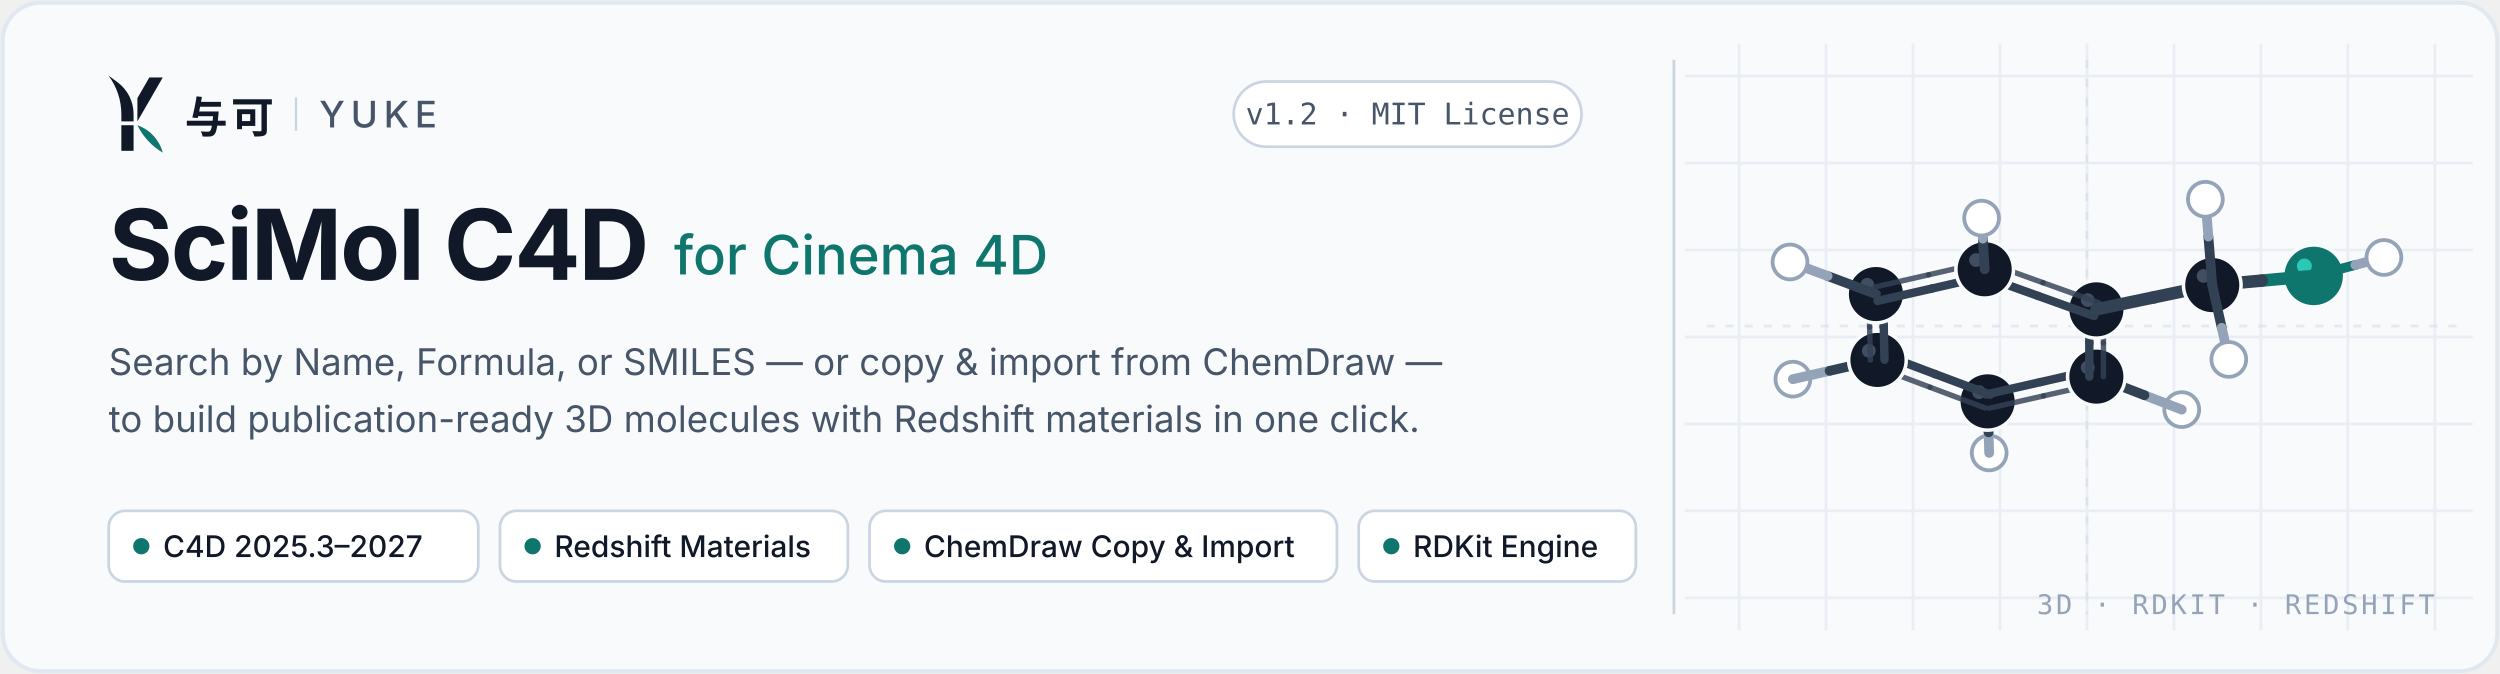
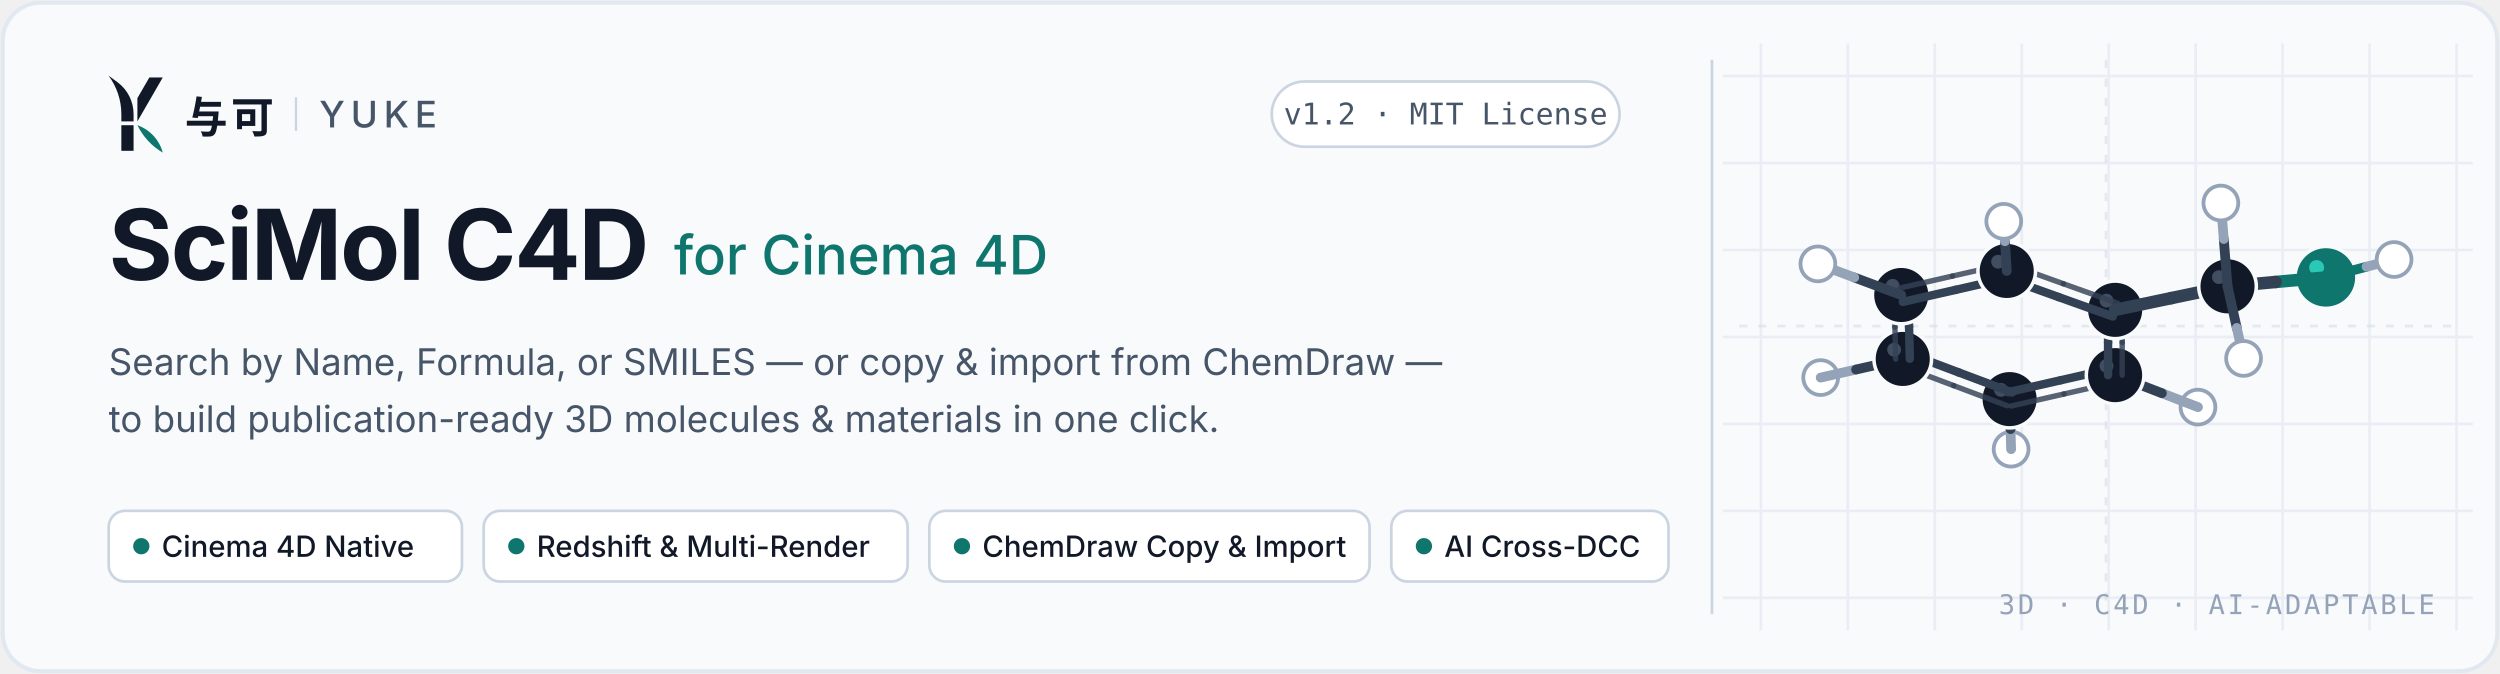
<svg xmlns="http://www.w3.org/2000/svg" viewBox="0 0 920 248" role="img" aria-label="SciMol C4D by 与可 | YUKE">
  <rect x="1" y="1" width="918" height="246" rx="14" fill="#F8FAFC" stroke="#E2E8F0" stroke-width="1.5" />
-   <line x1="616" y1="22" x2="616" y2="226" stroke="#CBD5E1" stroke-width="1" />
+   <line x1="630" y1="22" x2="630" y2="226" stroke="#CBD5E1" stroke-width="1" />
  <g stroke="#E2E8F0" stroke-width="1" opacity="0.65">
-     <line x1="640" y1="16" x2="640" y2="232" />
-     <line x1="672" y1="16" x2="672" y2="232" />
-     <line x1="704" y1="16" x2="704" y2="232" />
-     <line x1="736" y1="16" x2="736" y2="232" />
-     <line x1="768" y1="16" x2="768" y2="232" />
-     <line x1="800" y1="16" x2="800" y2="232" />
-     <line x1="832" y1="16" x2="832" y2="232" />
-     <line x1="864" y1="16" x2="864" y2="232" />
-     <line x1="896" y1="16" x2="896" y2="232" />
-     <line x1="620" y1="28" x2="910" y2="28" />
-     <line x1="620" y1="60" x2="910" y2="60" />
-     <line x1="620" y1="92" x2="910" y2="92" />
-     <line x1="620" y1="124" x2="910" y2="124" />
-     <line x1="620" y1="156" x2="910" y2="156" />
-     <line x1="620" y1="188" x2="910" y2="188" />
-     <line x1="620" y1="220" x2="910" y2="220" />
+     <line x1="648" y1="16" x2="648" y2="232" />
+     <line x1="680" y1="16" x2="680" y2="232" />
+     <line x1="712" y1="16" x2="712" y2="232" />
+     <line x1="744" y1="16" x2="744" y2="232" />
+     <line x1="776" y1="16" x2="776" y2="232" />
+     <line x1="808" y1="16" x2="808" y2="232" />
+     <line x1="840" y1="16" x2="840" y2="232" />
+     <line x1="872" y1="16" x2="872" y2="232" />
+     <line x1="904" y1="16" x2="904" y2="232" />
+     <line x1="634" y1="28" x2="910" y2="28" />
+     <line x1="634" y1="60" x2="910" y2="60" />
+     <line x1="634" y1="92" x2="910" y2="92" />
+     <line x1="634" y1="124" x2="910" y2="124" />
+     <line x1="634" y1="156" x2="910" y2="156" />
+     <line x1="634" y1="188" x2="910" y2="188" />
+     <line x1="634" y1="220" x2="910" y2="220" />
  </g>
-   <line x1="768" y1="22" x2="768" y2="226" stroke="#CBD5E1" stroke-width="1" stroke-dasharray="3 4" opacity="0.45" />
-   <line x1="628" y1="120" x2="906" y2="120" stroke="#CBD5E1" stroke-width="1" stroke-dasharray="3 4" opacity="0.45" />
+   <line x1="775" y1="22" x2="775" y2="226" stroke="#CBD5E1" stroke-width="1" stroke-dasharray="3 4" opacity="0.45" />
+   <line x1="640" y1="120" x2="906" y2="120" stroke="#CBD5E1" stroke-width="1" stroke-dasharray="3 4" opacity="0.45" />
  <g id="molecule-3d">
-     <circle cx="732.02" cy="166.68" r="6.40" fill="#FFFFFF" stroke="#94A3B8" stroke-width="1.4" />
-     <line x1="731.79" y1="159.09" x2="732.02" y2="166.68" stroke="#94A3B8" stroke-width="3.6" stroke-linecap="round" />
-     <line x1="731.45" y1="147.70" x2="731.79" y2="159.09" stroke="#334155" stroke-width="3.6" stroke-linecap="round" />
-     <circle cx="659.78" cy="139.53" r="6.40" fill="#FFFFFF" stroke="#94A3B8" stroke-width="1.4" />
-     <circle cx="731.45" cy="147.70" r="10.60" fill="#111827" stroke="#F8FAFC" stroke-width="1.3" />
-     <circle cx="728.27" cy="144.31" r="2.54" fill="#475569" opacity="0.88" />
-     <line x1="673.30" y1="136.46" x2="659.78" y2="139.53" stroke="#94A3B8" stroke-width="3.6" stroke-linecap="round" />
-     <line x1="732.36" y1="145.26" x2="712.09" y2="137.65" stroke="#334155" stroke-width="3.1" stroke-linecap="round" />
-     <line x1="730.53" y1="150.13" x2="710.26" y2="142.51" stroke="#334155" stroke-width="2.0" stroke-linecap="round" opacity="0.82" />
-     <line x1="750.88" y1="140.61" x2="730.87" y2="145.16" stroke="#334155" stroke-width="3.1" stroke-linecap="round" />
-     <line x1="752.03" y1="145.68" x2="732.02" y2="150.23" stroke="#334155" stroke-width="2.0" stroke-linecap="round" opacity="0.82" />
-     <circle cx="802.89" cy="150.74" r="6.40" fill="#FFFFFF" stroke="#94A3B8" stroke-width="1.4" />
-     <line x1="690.90" y1="132.46" x2="673.30" y2="136.46" stroke="#334155" stroke-width="3.6" stroke-linecap="round" />
-     <line x1="712.09" y1="137.65" x2="691.82" y2="130.03" stroke="#334155" stroke-width="3.1" stroke-linecap="round" />
-     <line x1="710.26" y1="142.51" x2="689.99" y2="134.89" stroke="#334155" stroke-width="2.0" stroke-linecap="round" opacity="0.82" />
-     <line x1="789.14" y1="145.43" x2="802.89" y2="150.74" stroke="#94A3B8" stroke-width="3.6" stroke-linecap="round" />
-     <line x1="770.88" y1="136.07" x2="750.88" y2="140.61" stroke="#334155" stroke-width="3.1" stroke-linecap="round" />
-     <line x1="772.04" y1="141.14" x2="752.03" y2="145.68" stroke="#334155" stroke-width="2.0" stroke-linecap="round" opacity="0.82" />
-     <line x1="771.46" y1="138.60" x2="789.14" y2="145.43" stroke="#334155" stroke-width="3.6" stroke-linecap="round" />
-     <circle cx="690.90" cy="132.46" r="10.60" fill="#111827" stroke="#F8FAFC" stroke-width="1.3" />
-     <circle cx="687.72" cy="129.07" r="2.54" fill="#475569" opacity="0.88" />
-     <circle cx="771.46" cy="138.60" r="10.60" fill="#111827" stroke="#F8FAFC" stroke-width="1.3" />
-     <circle cx="768.28" cy="135.21" r="2.54" fill="#475569" opacity="0.88" />
-     <line x1="693.50" y1="132.40" x2="693.22" y2="120.27" stroke="#334155" stroke-width="3.1" stroke-linecap="round" />
-     <line x1="688.31" y1="132.52" x2="688.02" y2="120.39" stroke="#334155" stroke-width="2.0" stroke-linecap="round" opacity="0.82" />
-     <line x1="768.87" y1="126.22" x2="768.86" y2="138.60" stroke="#334155" stroke-width="3.1" stroke-linecap="round" />
-     <line x1="774.07" y1="126.22" x2="774.06" y2="138.60" stroke="#334155" stroke-width="2.0" stroke-linecap="round" opacity="0.82" />
-     <line x1="693.22" y1="120.27" x2="692.94" y2="108.15" stroke="#334155" stroke-width="3.1" stroke-linecap="round" />
-     <line x1="688.02" y1="120.39" x2="687.74" y2="108.27" stroke="#334155" stroke-width="2.0" stroke-linecap="round" opacity="0.82" />
-     <line x1="768.88" y1="113.84" x2="768.87" y2="126.22" stroke="#334155" stroke-width="3.1" stroke-linecap="round" />
-     <line x1="774.08" y1="113.84" x2="774.07" y2="126.22" stroke="#334155" stroke-width="2.0" stroke-linecap="round" opacity="0.82" />
-     <circle cx="690.34" cy="108.21" r="10.60" fill="#111827" stroke="#F8FAFC" stroke-width="1.3" />
-     <circle cx="687.16" cy="104.81" r="2.54" fill="#475569" opacity="0.88" />
-     <circle cx="851.43" cy="101.54" r="11.40" fill="#0F766E" stroke="#F8FAFC" stroke-width="1.3" />
-     <circle cx="848.01" cy="97.89" r="2.74" fill="#2DD4BF" opacity="0.88" />
-     <line x1="690.34" y1="108.21" x2="672.56" y2="101.57" stroke="#334155" stroke-width="3.6" stroke-linecap="round" />
-     <circle cx="771.48" cy="113.84" r="10.60" fill="#111827" stroke="#F8FAFC" stroke-width="1.3" />
-     <circle cx="768.30" cy="110.45" r="2.54" fill="#475569" opacity="0.88" />
-     <line x1="690.92" y1="110.74" x2="710.93" y2="106.18" stroke="#334155" stroke-width="3.1" stroke-linecap="round" />
-     <line x1="689.76" y1="105.67" x2="709.77" y2="101.11" stroke="#334155" stroke-width="2.0" stroke-linecap="round" opacity="0.82" />
-     <line x1="851.43" y1="101.54" x2="866.78" y2="97.51" stroke="#0F766E" stroke-width="3.6" stroke-linecap="round" />
-     <line x1="672.56" y1="101.57" x2="658.72" y2="96.41" stroke="#94A3B8" stroke-width="3.6" stroke-linecap="round" />
-     <line x1="750.04" y1="108.91" x2="770.60" y2="116.29" stroke="#334155" stroke-width="3.1" stroke-linecap="round" />
-     <line x1="751.80" y1="104.02" x2="772.36" y2="111.40" stroke="#334155" stroke-width="2.0" stroke-linecap="round" opacity="0.82" />
-     <line x1="851.43" y1="101.54" x2="832.37" y2="103.26" stroke="#0F766E" stroke-width="4.6" stroke-linecap="round" />
-     <line x1="792.80" y1="109.38" x2="771.48" y2="113.84" stroke="#334155" stroke-width="4.6" stroke-linecap="round" />
-     <circle cx="658.72" cy="96.41" r="6.40" fill="#FFFFFF" stroke="#94A3B8" stroke-width="1.4" />
-     <line x1="866.78" y1="97.51" x2="877.28" y2="94.75" stroke="#94A3B8" stroke-width="3.6" stroke-linecap="round" />
-     <line x1="710.93" y1="106.18" x2="730.94" y2="101.62" stroke="#334155" stroke-width="3.1" stroke-linecap="round" />
-     <line x1="709.77" y1="101.11" x2="729.78" y2="96.55" stroke="#334155" stroke-width="2.0" stroke-linecap="round" opacity="0.82" />
-     <line x1="729.48" y1="101.54" x2="750.04" y2="108.91" stroke="#334155" stroke-width="3.1" stroke-linecap="round" />
-     <line x1="731.24" y1="96.64" x2="751.80" y2="104.02" stroke="#334155" stroke-width="2.0" stroke-linecap="round" opacity="0.82" />
-     <circle cx="877.28" cy="94.75" r="6.40" fill="#FFFFFF" stroke="#94A3B8" stroke-width="1.4" />
-     <line x1="832.37" y1="103.26" x2="814.11" y2="104.92" stroke="#334155" stroke-width="4.6" stroke-linecap="round" />
-     <line x1="814.11" y1="104.92" x2="792.80" y2="109.38" stroke="#334155" stroke-width="4.6" stroke-linecap="round" />
-     <circle cx="730.36" cy="99.09" r="10.60" fill="#111827" stroke="#F8FAFC" stroke-width="1.3" />
-     <circle cx="727.18" cy="95.70" r="2.54" fill="#475569" opacity="0.88" />
-     <circle cx="814.11" cy="104.92" r="10.60" fill="#111827" stroke="#F8FAFC" stroke-width="1.3" />
-     <circle cx="810.93" cy="101.53" r="2.54" fill="#475569" opacity="0.88" />
-     <line x1="730.36" y1="99.09" x2="729.68" y2="87.80" stroke="#334155" stroke-width="3.6" stroke-linecap="round" />
-     <line x1="814.11" y1="104.92" x2="812.68" y2="87.03" stroke="#334155" stroke-width="3.6" stroke-linecap="round" />
-     <line x1="814.11" y1="104.92" x2="817.61" y2="120.64" stroke="#334155" stroke-width="3.6" stroke-linecap="round" />
-     <line x1="812.68" y1="87.03" x2="811.58" y2="73.32" stroke="#94A3B8" stroke-width="3.6" stroke-linecap="round" />
-     <line x1="729.68" y1="87.80" x2="729.23" y2="80.27" stroke="#94A3B8" stroke-width="3.6" stroke-linecap="round" />
-     <line x1="817.61" y1="120.64" x2="820.19" y2="132.27" stroke="#94A3B8" stroke-width="3.6" stroke-linecap="round" />
-     <circle cx="811.58" cy="73.32" r="6.40" fill="#FFFFFF" stroke="#94A3B8" stroke-width="1.4" />
-     <circle cx="729.23" cy="80.27" r="6.40" fill="#FFFFFF" stroke="#94A3B8" stroke-width="1.4" />
-     <circle cx="820.19" cy="132.27" r="6.40" fill="#FFFFFF" stroke="#94A3B8" stroke-width="1.4" />
+     <circle cx="740.09" cy="165.29" r="6.40" fill="#FFFFFF" stroke="#94A3B8" stroke-width="1.4" />
+     <line x1="739.87" y1="157.92" x2="740.09" y2="165.29" stroke="#94A3B8" stroke-width="3.6" stroke-linecap="round" />
+     <line x1="739.54" y1="146.87" x2="739.87" y2="157.92" stroke="#334155" stroke-width="3.6" stroke-linecap="round" />
+     <circle cx="670.01" cy="138.95" r="6.40" fill="#FFFFFF" stroke="#94A3B8" stroke-width="1.4" />
+     <circle cx="739.54" cy="146.87" r="10.60" fill="#111827" stroke="#F8FAFC" stroke-width="1.3" />
+     <circle cx="736.36" cy="143.48" r="2.54" fill="#475569" opacity="0.88" />
+     <line x1="683.06" y1="135.98" x2="670.01" y2="138.95" stroke="#94A3B8" stroke-width="3.6" stroke-linecap="round" />
+     <line x1="740.45" y1="144.44" x2="720.79" y2="137.05" stroke="#334155" stroke-width="3.1" stroke-linecap="round" />
+     <line x1="738.62" y1="149.31" x2="718.96" y2="141.91" stroke="#334155" stroke-width="2.0" stroke-linecap="round" opacity="0.82" />
+     <line x1="758.37" y1="139.92" x2="738.96" y2="144.34" stroke="#334155" stroke-width="3.1" stroke-linecap="round" />
+     <line x1="759.52" y1="144.99" x2="740.11" y2="149.41" stroke="#334155" stroke-width="2.0" stroke-linecap="round" opacity="0.82" />
+     <circle cx="808.85" cy="149.82" r="6.40" fill="#FFFFFF" stroke="#94A3B8" stroke-width="1.4" />
+     <line x1="700.21" y1="132.09" x2="683.06" y2="135.98" stroke="#334155" stroke-width="3.6" stroke-linecap="round" />
+     <line x1="720.79" y1="137.05" x2="701.12" y2="129.65" stroke="#334155" stroke-width="3.1" stroke-linecap="round" />
+     <line x1="718.96" y1="141.91" x2="699.29" y2="134.52" stroke="#334155" stroke-width="2.0" stroke-linecap="round" opacity="0.82" />
+     <line x1="795.56" y1="144.69" x2="808.85" y2="149.82" stroke="#94A3B8" stroke-width="3.6" stroke-linecap="round" />
+     <line x1="777.78" y1="135.51" x2="758.37" y2="139.92" stroke="#334155" stroke-width="3.1" stroke-linecap="round" />
+     <line x1="778.93" y1="140.58" x2="759.52" y2="144.99" stroke="#334155" stroke-width="2.0" stroke-linecap="round" opacity="0.82" />
+     <line x1="778.36" y1="138.05" x2="795.56" y2="144.69" stroke="#334155" stroke-width="3.6" stroke-linecap="round" />
+     <circle cx="700.21" cy="132.09" r="10.60" fill="#111827" stroke="#F8FAFC" stroke-width="1.3" />
+     <circle cx="697.03" cy="128.70" r="2.54" fill="#475569" opacity="0.88" />
+     <circle cx="778.36" cy="138.05" r="10.60" fill="#111827" stroke="#F8FAFC" stroke-width="1.3" />
+     <circle cx="775.18" cy="134.65" r="2.54" fill="#475569" opacity="0.88" />
+     <line x1="702.81" y1="132.03" x2="702.53" y2="120.26" stroke="#334155" stroke-width="3.1" stroke-linecap="round" />
+     <line x1="697.61" y1="132.15" x2="697.33" y2="120.38" stroke="#334155" stroke-width="2.0" stroke-linecap="round" opacity="0.82" />
+     <line x1="775.77" y1="126.03" x2="775.76" y2="138.04" stroke="#334155" stroke-width="3.1" stroke-linecap="round" />
+     <line x1="780.97" y1="126.04" x2="780.96" y2="138.05" stroke="#334155" stroke-width="2.0" stroke-linecap="round" opacity="0.82" />
+     <line x1="702.53" y1="120.26" x2="702.26" y2="108.50" stroke="#334155" stroke-width="3.1" stroke-linecap="round" />
+     <line x1="697.33" y1="120.38" x2="697.06" y2="108.62" stroke="#334155" stroke-width="2.0" stroke-linecap="round" opacity="0.82" />
+     <line x1="775.78" y1="114.02" x2="775.77" y2="126.03" stroke="#334155" stroke-width="3.1" stroke-linecap="round" />
+     <line x1="780.98" y1="114.03" x2="780.97" y2="126.04" stroke="#334155" stroke-width="2.0" stroke-linecap="round" opacity="0.82" />
+     <circle cx="699.66" cy="108.56" r="10.60" fill="#111827" stroke="#F8FAFC" stroke-width="1.3" />
+     <circle cx="696.48" cy="105.17" r="2.54" fill="#475569" opacity="0.88" />
+     <circle cx="855.94" cy="102.09" r="11.40" fill="#0F766E" stroke="#F8FAFC" stroke-width="1.3" />
+     <circle cx="852.52" cy="98.44" r="2.74" fill="#2DD4BF" opacity="0.88" />
+     <line x1="699.66" y1="108.56" x2="682.35" y2="102.10" stroke="#334155" stroke-width="3.6" stroke-linecap="round" />
+     <circle cx="778.38" cy="114.03" r="10.60" fill="#111827" stroke="#F8FAFC" stroke-width="1.3" />
+     <circle cx="775.20" cy="110.63" r="2.54" fill="#475569" opacity="0.88" />
+     <line x1="700.24" y1="111.09" x2="719.65" y2="106.67" stroke="#334155" stroke-width="3.1" stroke-linecap="round" />
+     <line x1="699.08" y1="106.02" x2="718.49" y2="101.60" stroke="#334155" stroke-width="2.0" stroke-linecap="round" opacity="0.82" />
+     <line x1="855.94" y1="102.09" x2="870.90" y2="98.16" stroke="#0F766E" stroke-width="3.6" stroke-linecap="round" />
+     <line x1="682.35" y1="102.10" x2="668.98" y2="97.11" stroke="#94A3B8" stroke-width="3.6" stroke-linecap="round" />
+     <line x1="757.55" y1="109.32" x2="777.50" y2="116.47" stroke="#334155" stroke-width="3.1" stroke-linecap="round" />
+     <line x1="759.31" y1="104.42" x2="779.26" y2="111.58" stroke="#334155" stroke-width="2.0" stroke-linecap="round" opacity="0.82" />
+     <line x1="855.94" y1="102.09" x2="837.44" y2="103.77" stroke="#0F766E" stroke-width="4.6" stroke-linecap="round" />
+     <line x1="799.06" y1="109.70" x2="778.38" y2="114.03" stroke="#334155" stroke-width="4.6" stroke-linecap="round" />
+     <circle cx="668.98" cy="97.11" r="6.40" fill="#FFFFFF" stroke="#94A3B8" stroke-width="1.4" />
+     <line x1="870.90" y1="98.16" x2="881.02" y2="95.50" stroke="#94A3B8" stroke-width="3.6" stroke-linecap="round" />
+     <line x1="719.65" y1="106.67" x2="739.06" y2="102.25" stroke="#334155" stroke-width="3.1" stroke-linecap="round" />
+     <line x1="718.49" y1="101.60" x2="737.90" y2="97.18" stroke="#334155" stroke-width="2.0" stroke-linecap="round" opacity="0.82" />
+     <line x1="737.60" y1="102.16" x2="757.55" y2="109.32" stroke="#334155" stroke-width="3.1" stroke-linecap="round" />
+     <line x1="739.36" y1="97.26" x2="759.31" y2="104.42" stroke="#334155" stroke-width="2.0" stroke-linecap="round" opacity="0.82" />
+     <circle cx="881.02" cy="95.50" r="6.40" fill="#FFFFFF" stroke="#94A3B8" stroke-width="1.4" />
+     <line x1="837.44" y1="103.77" x2="819.73" y2="105.37" stroke="#334155" stroke-width="4.6" stroke-linecap="round" />
+     <line x1="819.73" y1="105.37" x2="799.06" y2="109.70" stroke="#334155" stroke-width="4.6" stroke-linecap="round" />
+     <circle cx="738.48" cy="99.71" r="10.60" fill="#111827" stroke="#F8FAFC" stroke-width="1.3" />
+     <circle cx="735.30" cy="96.32" r="2.54" fill="#475569" opacity="0.88" />
+     <circle cx="819.73" cy="105.37" r="10.60" fill="#111827" stroke="#F8FAFC" stroke-width="1.3" />
+     <circle cx="816.55" cy="101.98" r="2.54" fill="#475569" opacity="0.88" />
+     <line x1="738.48" y1="99.71" x2="737.82" y2="88.76" stroke="#334155" stroke-width="3.6" stroke-linecap="round" />
+     <line x1="819.73" y1="105.37" x2="818.34" y2="87.95" stroke="#334155" stroke-width="3.6" stroke-linecap="round" />
+     <line x1="819.73" y1="105.37" x2="823.14" y2="120.69" stroke="#334155" stroke-width="3.6" stroke-linecap="round" />
+     <line x1="818.34" y1="87.95" x2="817.28" y2="74.71" stroke="#94A3B8" stroke-width="3.6" stroke-linecap="round" />
+     <line x1="737.82" y1="88.76" x2="737.38" y2="81.45" stroke="#94A3B8" stroke-width="3.6" stroke-linecap="round" />
+     <line x1="823.14" y1="120.69" x2="825.63" y2="131.90" stroke="#94A3B8" stroke-width="3.6" stroke-linecap="round" />
+     <circle cx="817.28" cy="74.71" r="6.40" fill="#FFFFFF" stroke="#94A3B8" stroke-width="1.4" />
+     <circle cx="737.38" cy="81.45" r="6.40" fill="#FFFFFF" stroke="#94A3B8" stroke-width="1.4" />
+     <circle cx="825.63" cy="131.90" r="6.40" fill="#FFFFFF" stroke="#94A3B8" stroke-width="1.4" />
  </g>
-   <text x="896" y="226" text-anchor="end" fill="#94A3B8" font-family="'JetBrains Mono', 'SFMono-Regular', Consolas, monospace" font-size="10" letter-spacing="0.1em">3D · RDKIT · REDSHIFT</text>
+   <text x="896" y="226" text-anchor="end" fill="#94A3B8" font-family="'JetBrains Mono', 'SFMono-Regular', Consolas, monospace" font-size="10" letter-spacing="0.1em">3D · C4D · AI-ADAPTABLE</text>
  <g transform="translate(32, 24) scale(0.5625)">
    <g id="layer-icon">
      <g id="layer-primary" fill="#111827">
        <path d="M 22.50 39.25 H 30.50 V 56.00 H 22.50 Z" />
        <path d="M 22.50 36.75 V 32.00 A 42.0 42.0 0 0 0 14.10 6.80 L 20.10 11.20 A 26.0 26.0 0 0 1 30.50 32.00 V 36.75 Z" />
        <path d="M 33.00 21.55 L 40.82 8.00 H 49.60 L 33.00 36.75 Z" />
      </g>
      <g id="layer-accent" fill="#0F766E">
        <path d="M 33.00 39.25 A 26.0 26.0 0 0 1 49.60 57.20 A 42.0 42.0 0 0 1 33.00 39.25 Z" />
      </g>
    </g>
    <g id="layer-wordmark">
      <text x="64" y="32" dominant-baseline="central" fill="#111827" font-family="'Source Han Sans SC', 'Noto Sans SC', 'PingFang SC', 'Microsoft YaHei', sans-serif" font-size="28" font-weight="600" letter-spacing="0.08em">与可</text>
      <line x1="136.75" y1="21" x2="136.75" y2="43" stroke="#CBD5E1" stroke-width="1.5" />
      <text x="152" y="32" dominant-baseline="central" fill="#475569" font-family="'Geist', 'Geist Sans', 'Inter', -apple-system, BlinkMacSystemFont, sans-serif" font-size="24" font-weight="500" letter-spacing="0.16em">YUKE</text>
    </g>
  </g>
-   <rect x="454" y="30" width="128" height="24" rx="12" fill="#FFFFFF" stroke="#CBD5E1" stroke-width="1" />
-   <text x="518.0" y="42" text-anchor="middle" dominant-baseline="central" fill="#475569" font-family="'JetBrains Mono', 'SFMono-Regular', Consolas, monospace" font-size="11" font-weight="500">v1.2 · MIT License</text>
+   <rect x="468" y="30" width="128" height="24" rx="12" fill="#FFFFFF" stroke="#CBD5E1" stroke-width="1" />
+   <text x="532.0" y="42" text-anchor="middle" dominant-baseline="central" fill="#475569" font-family="'JetBrains Mono', 'SFMono-Regular', Consolas, monospace" font-size="11" font-weight="500">v1.2 · MIT License</text>
  <text x="40" y="103" fill="#111827" font-family="'Inter', 'Source Han Sans SC', 'Noto Sans SC', 'PingFang SC', 'Microsoft YaHei', sans-serif" font-size="36" font-weight="700" letter-spacing="-0.02em">SciMol C4D</text>
  <text x="248" y="101" fill="#0F766E" font-family="'Inter', 'Source Han Sans SC', 'Noto Sans SC', 'PingFang SC', 'Microsoft YaHei', sans-serif" font-size="20" font-weight="500">for Cinema 4D</text>
  <text x="40" y="138" fill="#475569" font-family="'Inter', 'Source Han Sans SC', 'Noto Sans SC', 'PingFang SC', 'Microsoft YaHei', sans-serif" font-size="13.5" font-weight="400">Search by Name, Formula, or SMILES — or copy &amp; import from ChemDraw —</text>
-   <text x="40" y="159" fill="#475569" font-family="'Inter', 'Source Han Sans SC', 'Noto Sans SC', 'PingFang SC', 'Microsoft YaHei', sans-serif" font-size="13.5" font-weight="400">to build publication-ready 3D molecules with Redshift materials in one click.</text>
-   <rect x="40.0" y="188.0" width="136.0" height="26.0" rx="6" fill="#FFFFFF" stroke="#CBD5E1" stroke-width="1" />
+   <text x="40" y="159" fill="#475569" font-family="'Inter', 'Source Han Sans SC', 'Noto Sans SC', 'PingFang SC', 'Microsoft YaHei', sans-serif" font-size="13.5" font-weight="400">to build publication-ready 3D molecules &amp; materials in one click.</text>
+   <rect x="40.0" y="188.0" width="130.0" height="26.0" rx="6" fill="#FFFFFF" stroke="#CBD5E1" stroke-width="1" />
  <circle cx="52.0" cy="201.0" r="3.0" fill="#0F766E" />
-   <text x="60.0" y="201.0" dominant-baseline="central" fill="#111827" font-family="'Inter', 'Noto Sans SC', 'Microsoft YaHei', sans-serif" font-size="11" font-weight="500">C4D 2025.3–2027</text>
-   <rect x="184.0" y="188.0" width="128.0" height="26.0" rx="6" fill="#FFFFFF" stroke="#CBD5E1" stroke-width="1" />
-   <circle cx="196.0" cy="201.0" r="3.0" fill="#0F766E" />
-   <text x="204.0" y="201.0" dominant-baseline="central" fill="#111827" font-family="'Inter', 'Noto Sans SC', 'Microsoft YaHei', sans-serif" font-size="11" font-weight="500">Redshift Materials</text>
-   <rect x="320.0" y="188.0" width="172.0" height="26.0" rx="6" fill="#FFFFFF" stroke="#CBD5E1" stroke-width="1" />
-   <circle cx="332.0" cy="201.0" r="3.0" fill="#0F766E" />
-   <text x="340.0" y="201.0" dominant-baseline="central" fill="#111827" font-family="'Inter', 'Noto Sans SC', 'Microsoft YaHei', sans-serif" font-size="11" font-weight="500">ChemDraw Copy &amp; Import</text>
-   <rect x="500.0" y="188.0" width="102.0" height="26.0" rx="6" fill="#FFFFFF" stroke="#CBD5E1" stroke-width="1" />
-   <circle cx="512.0" cy="201.0" r="3.0" fill="#0F766E" />
-   <text x="520.0" y="201.0" dominant-baseline="central" fill="#111827" font-family="'Inter', 'Noto Sans SC', 'Microsoft YaHei', sans-serif" font-size="11" font-weight="500">RDKit Engine</text>
+   <text x="59.5" y="201.0" dominant-baseline="central" fill="#111827" font-family="'Inter', 'Noto Sans SC', 'Microsoft YaHei', sans-serif" font-size="10.8" font-weight="500">Cinema 4D Native</text>
+   <rect x="178.0" y="188.0" width="156.0" height="26.0" rx="6" fill="#FFFFFF" stroke="#CBD5E1" stroke-width="1" />
+   <circle cx="190.0" cy="201.0" r="3.0" fill="#0F766E" />
+   <text x="197.5" y="201.0" dominant-baseline="central" fill="#111827" font-family="'Inter', 'Noto Sans SC', 'Microsoft YaHei', sans-serif" font-size="10.8" font-weight="500">Redshift &amp; Multi-Render</text>
+   <rect x="342.0" y="188.0" width="162.0" height="26.0" rx="6" fill="#FFFFFF" stroke="#CBD5E1" stroke-width="1" />
+   <circle cx="354.0" cy="201.0" r="3.0" fill="#0F766E" />
+   <text x="361.5" y="201.0" dominant-baseline="central" fill="#111827" font-family="'Inter', 'Noto Sans SC', 'Microsoft YaHei', sans-serif" font-size="10.8" font-weight="500">ChemDraw Copy &amp; Import</text>
+   <rect x="512.0" y="188.0" width="102.0" height="26.0" rx="6" fill="#FFFFFF" stroke="#CBD5E1" stroke-width="1" />
+   <circle cx="524.0" cy="201.0" r="3.0" fill="#0F766E" />
+   <text x="531.5" y="201.0" dominant-baseline="central" fill="#111827" font-family="'Inter', 'Noto Sans SC', 'Microsoft YaHei', sans-serif" font-size="10.8" font-weight="500">AI Cross-DCC</text>
</svg>
